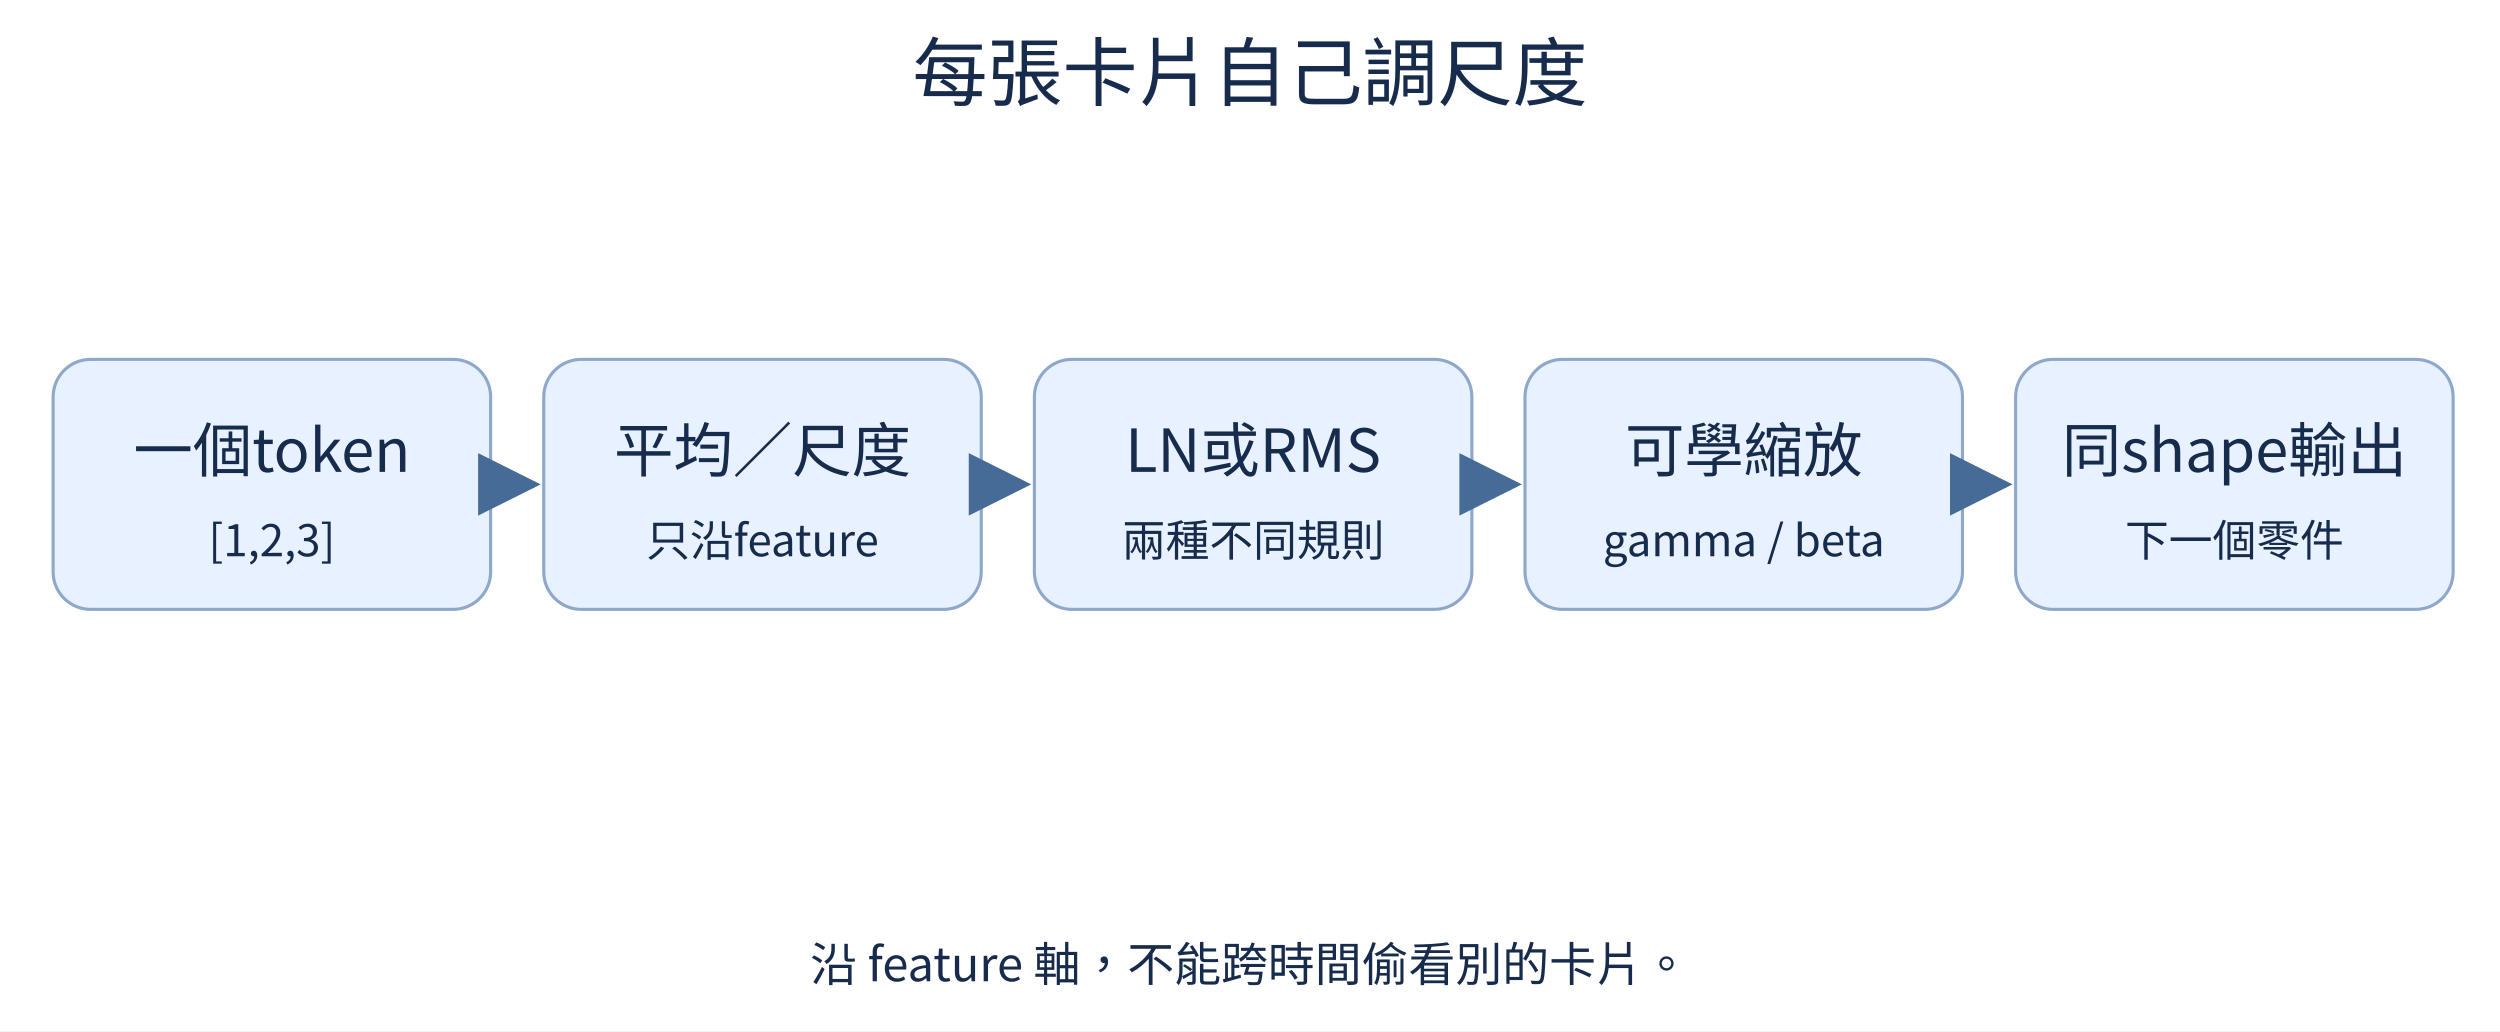
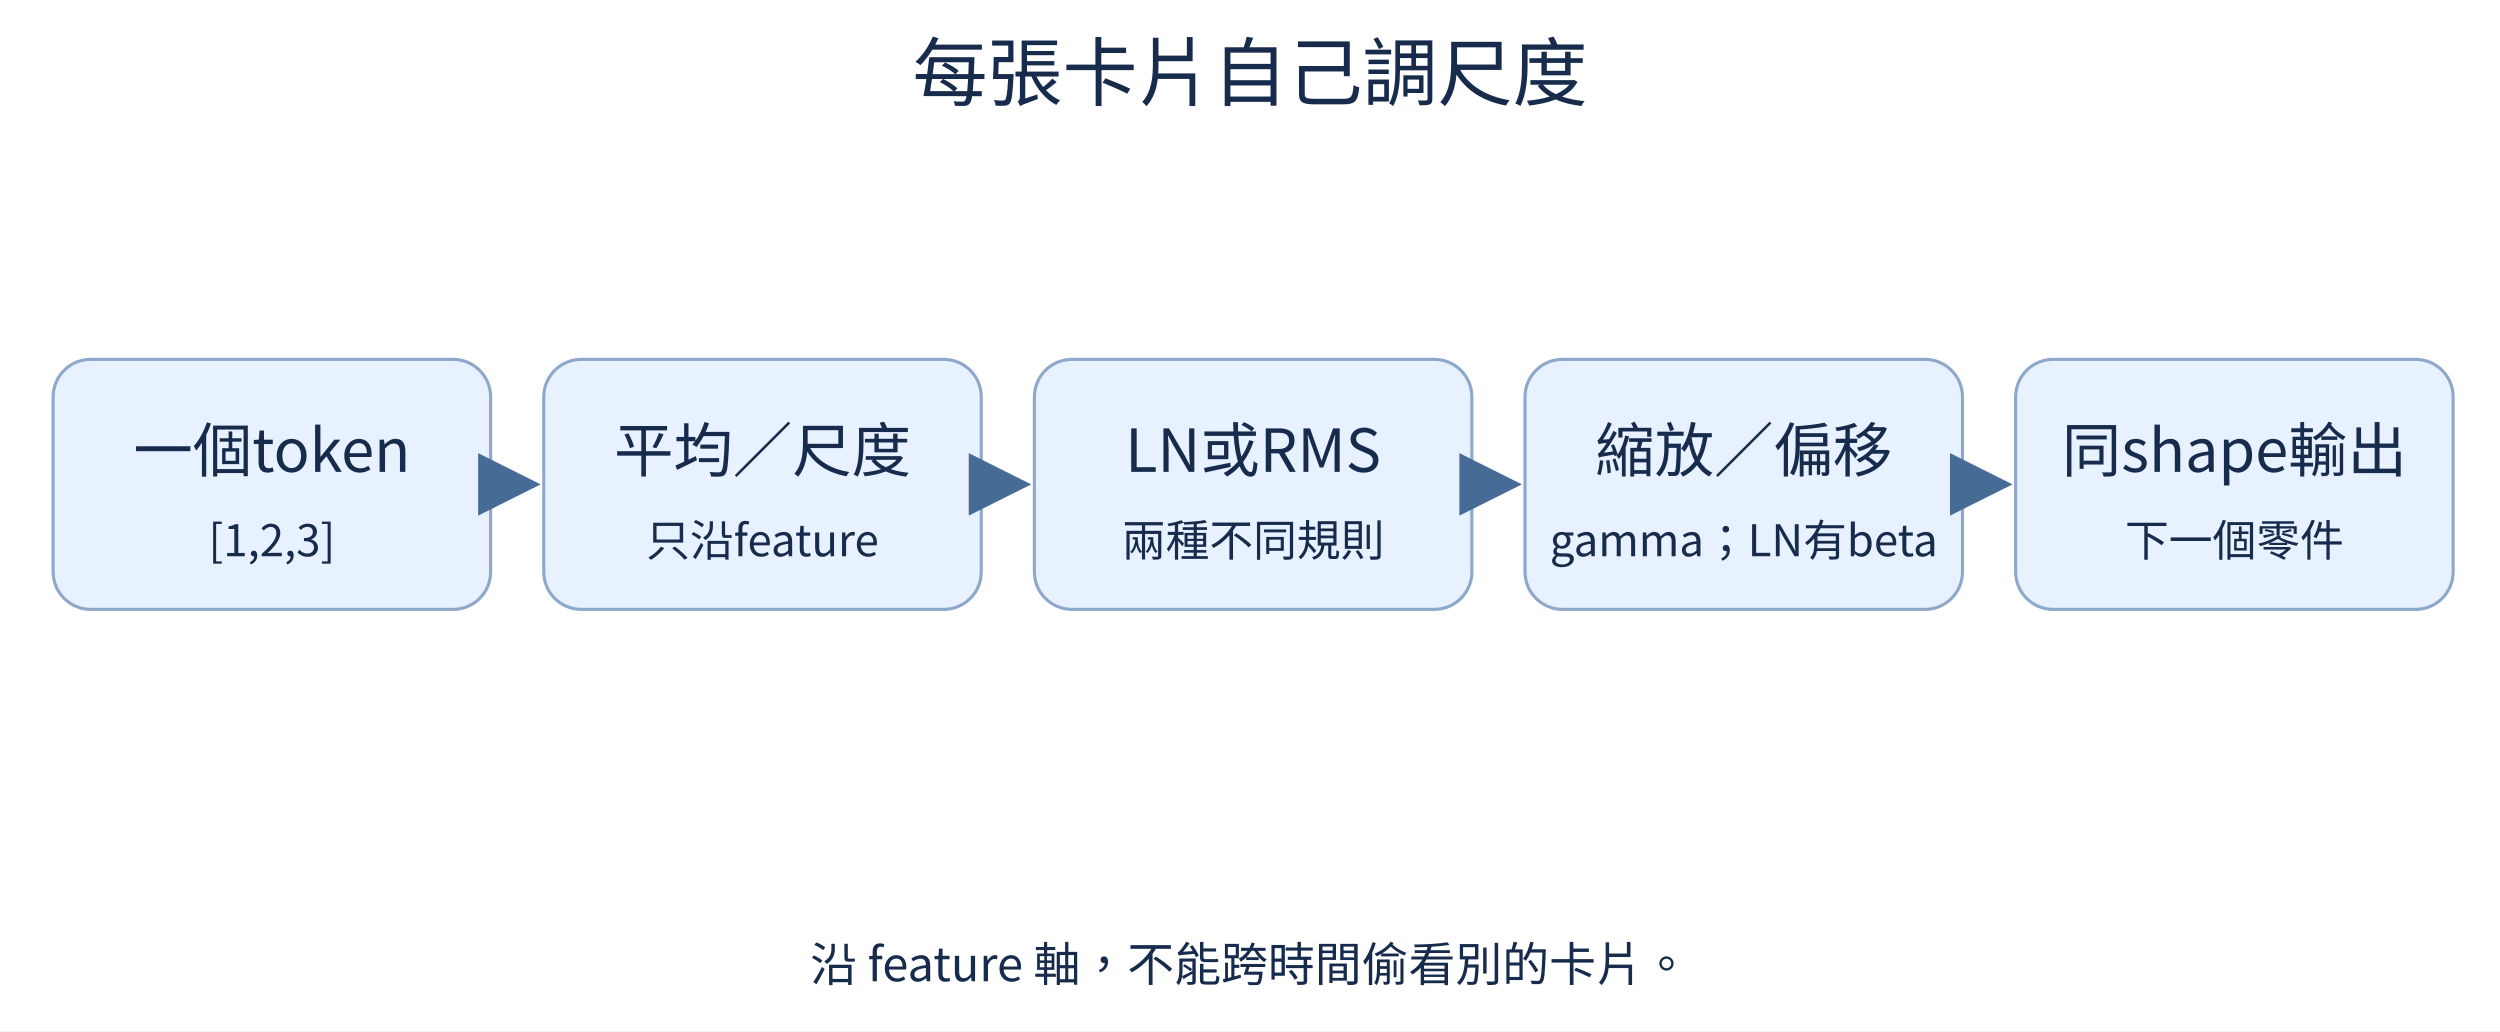
<svg xmlns="http://www.w3.org/2000/svg" viewBox="0 0 800 330" role="img" aria-labelledby="title desc">
  <style>
    text{font-family:"Noto Sans CJK TC","Microsoft JhengHei","PingFang TC",sans-serif}
    rect.pulse,.pulse rect{animation:pulse 6s infinite}.step1,.step1 rect{animation-delay:0s}.step2,.step2 rect{animation-delay:1.5s}.step3,.step3 rect{animation-delay:3s}.step4,.step4 rect{animation-delay:4.5s}
    @keyframes pulse{0%,23%{stroke:#e87924;stroke-width:4}24%,100%{stroke:#8da8ca;stroke-width:1}}
    @media(prefers-reduced-motion:reduce){rect.pulse,.pulse rect{animation:none}}
    </style>
  <defs>
    <marker id="arrow" markerWidth="10" markerHeight="10" refX="9" refY="5" orient="auto">
      <path d="M0 0L10 5L0 10" fill="#466b97" />
    </marker>
  </defs>
  <rect width="800" height="330" fill="#fff" />
  <text x="400" y="32" font-size="24" fill="#172b4d" text-anchor="middle">每張卡片自己調尺度</text>
  <g class="pulse step1">
    <rect x="17" y="115" width="140" height="80" rx="12" fill="#e8f1ff" stroke="#8da8ca" />
    <text x="87.0" y="151.0" font-size="19" fill="#172b4d" text-anchor="middle">一個token</text>
    <text x="87.0" y="178.0" font-size="14" fill="#172b4d" text-anchor="middle">[1,2,3]</text>
  </g>
  <path d="M157 155L171 155" stroke="#466b97" stroke-width="2" marker-end="url(#arrow)" />
  <g class="pulse step2">
    <rect x="174" y="115" width="140" height="80" rx="12" fill="#e8f1ff" stroke="#8da8ca" />
    <text x="244.0" y="151.0" font-size="19" fill="#172b4d" text-anchor="middle">平均／尺度</text>
    <text x="244.0" y="178.0" font-size="14" fill="#172b4d" text-anchor="middle">只沿feature</text>
  </g>
  <path d="M314 155L328 155" stroke="#466b97" stroke-width="2" marker-end="url(#arrow)" />
  <g class="pulse step3">
    <rect x="331" y="115" width="140" height="80" rx="12" fill="#e8f1ff" stroke="#8da8ca" />
    <text x="401.0" y="151.0" font-size="19" fill="#172b4d" text-anchor="middle">LN或RMS</text>
    <text x="401.0" y="178.0" font-size="14" fill="#172b4d" text-anchor="middle">兩種不同規則</text>
  </g>
  <path d="M471 155L485 155" stroke="#466b97" stroke-width="2" marker-end="url(#arrow)" />
  <g class="pulse step4">
    <rect x="488" y="115" width="140" height="80" rx="12" fill="#e8f1ff" stroke="#8da8ca" />
-     <text x="558.0" y="151.0" font-size="19" fill="#172b4d" text-anchor="middle">可學縮放</text>
-     <text x="558.0" y="178.0" font-size="14" fill="#172b4d" text-anchor="middle">gamma / beta</text>
+     <text x="558.0" y="151.0" font-size="19" fill="#172b4d" text-anchor="middle">縮放／偏移</text>
+     <text x="558.0" y="178.0" font-size="14" fill="#172b4d" text-anchor="middle">gamma；LN有beta</text>
  </g>
  <path d="M628 155L642 155" stroke="#466b97" stroke-width="2" marker-end="url(#arrow)" />
  <g class="pulse step1">
    <rect x="645" y="115" width="140" height="80" rx="12" fill="#e8f1ff" stroke="#8da8ca" />
    <text x="715.0" y="151.0" font-size="19" fill="#172b4d" text-anchor="middle">同shape輸出</text>
    <text x="715.0" y="178.0" font-size="14" fill="#172b4d" text-anchor="middle">下一個零件</text>
  </g>
  <text x="400" y="314" font-size="15" fill="#172b4d" text-anchor="middle">沿 feature 軸，不能跨時間偷看別的卡片。</text>
</svg>
